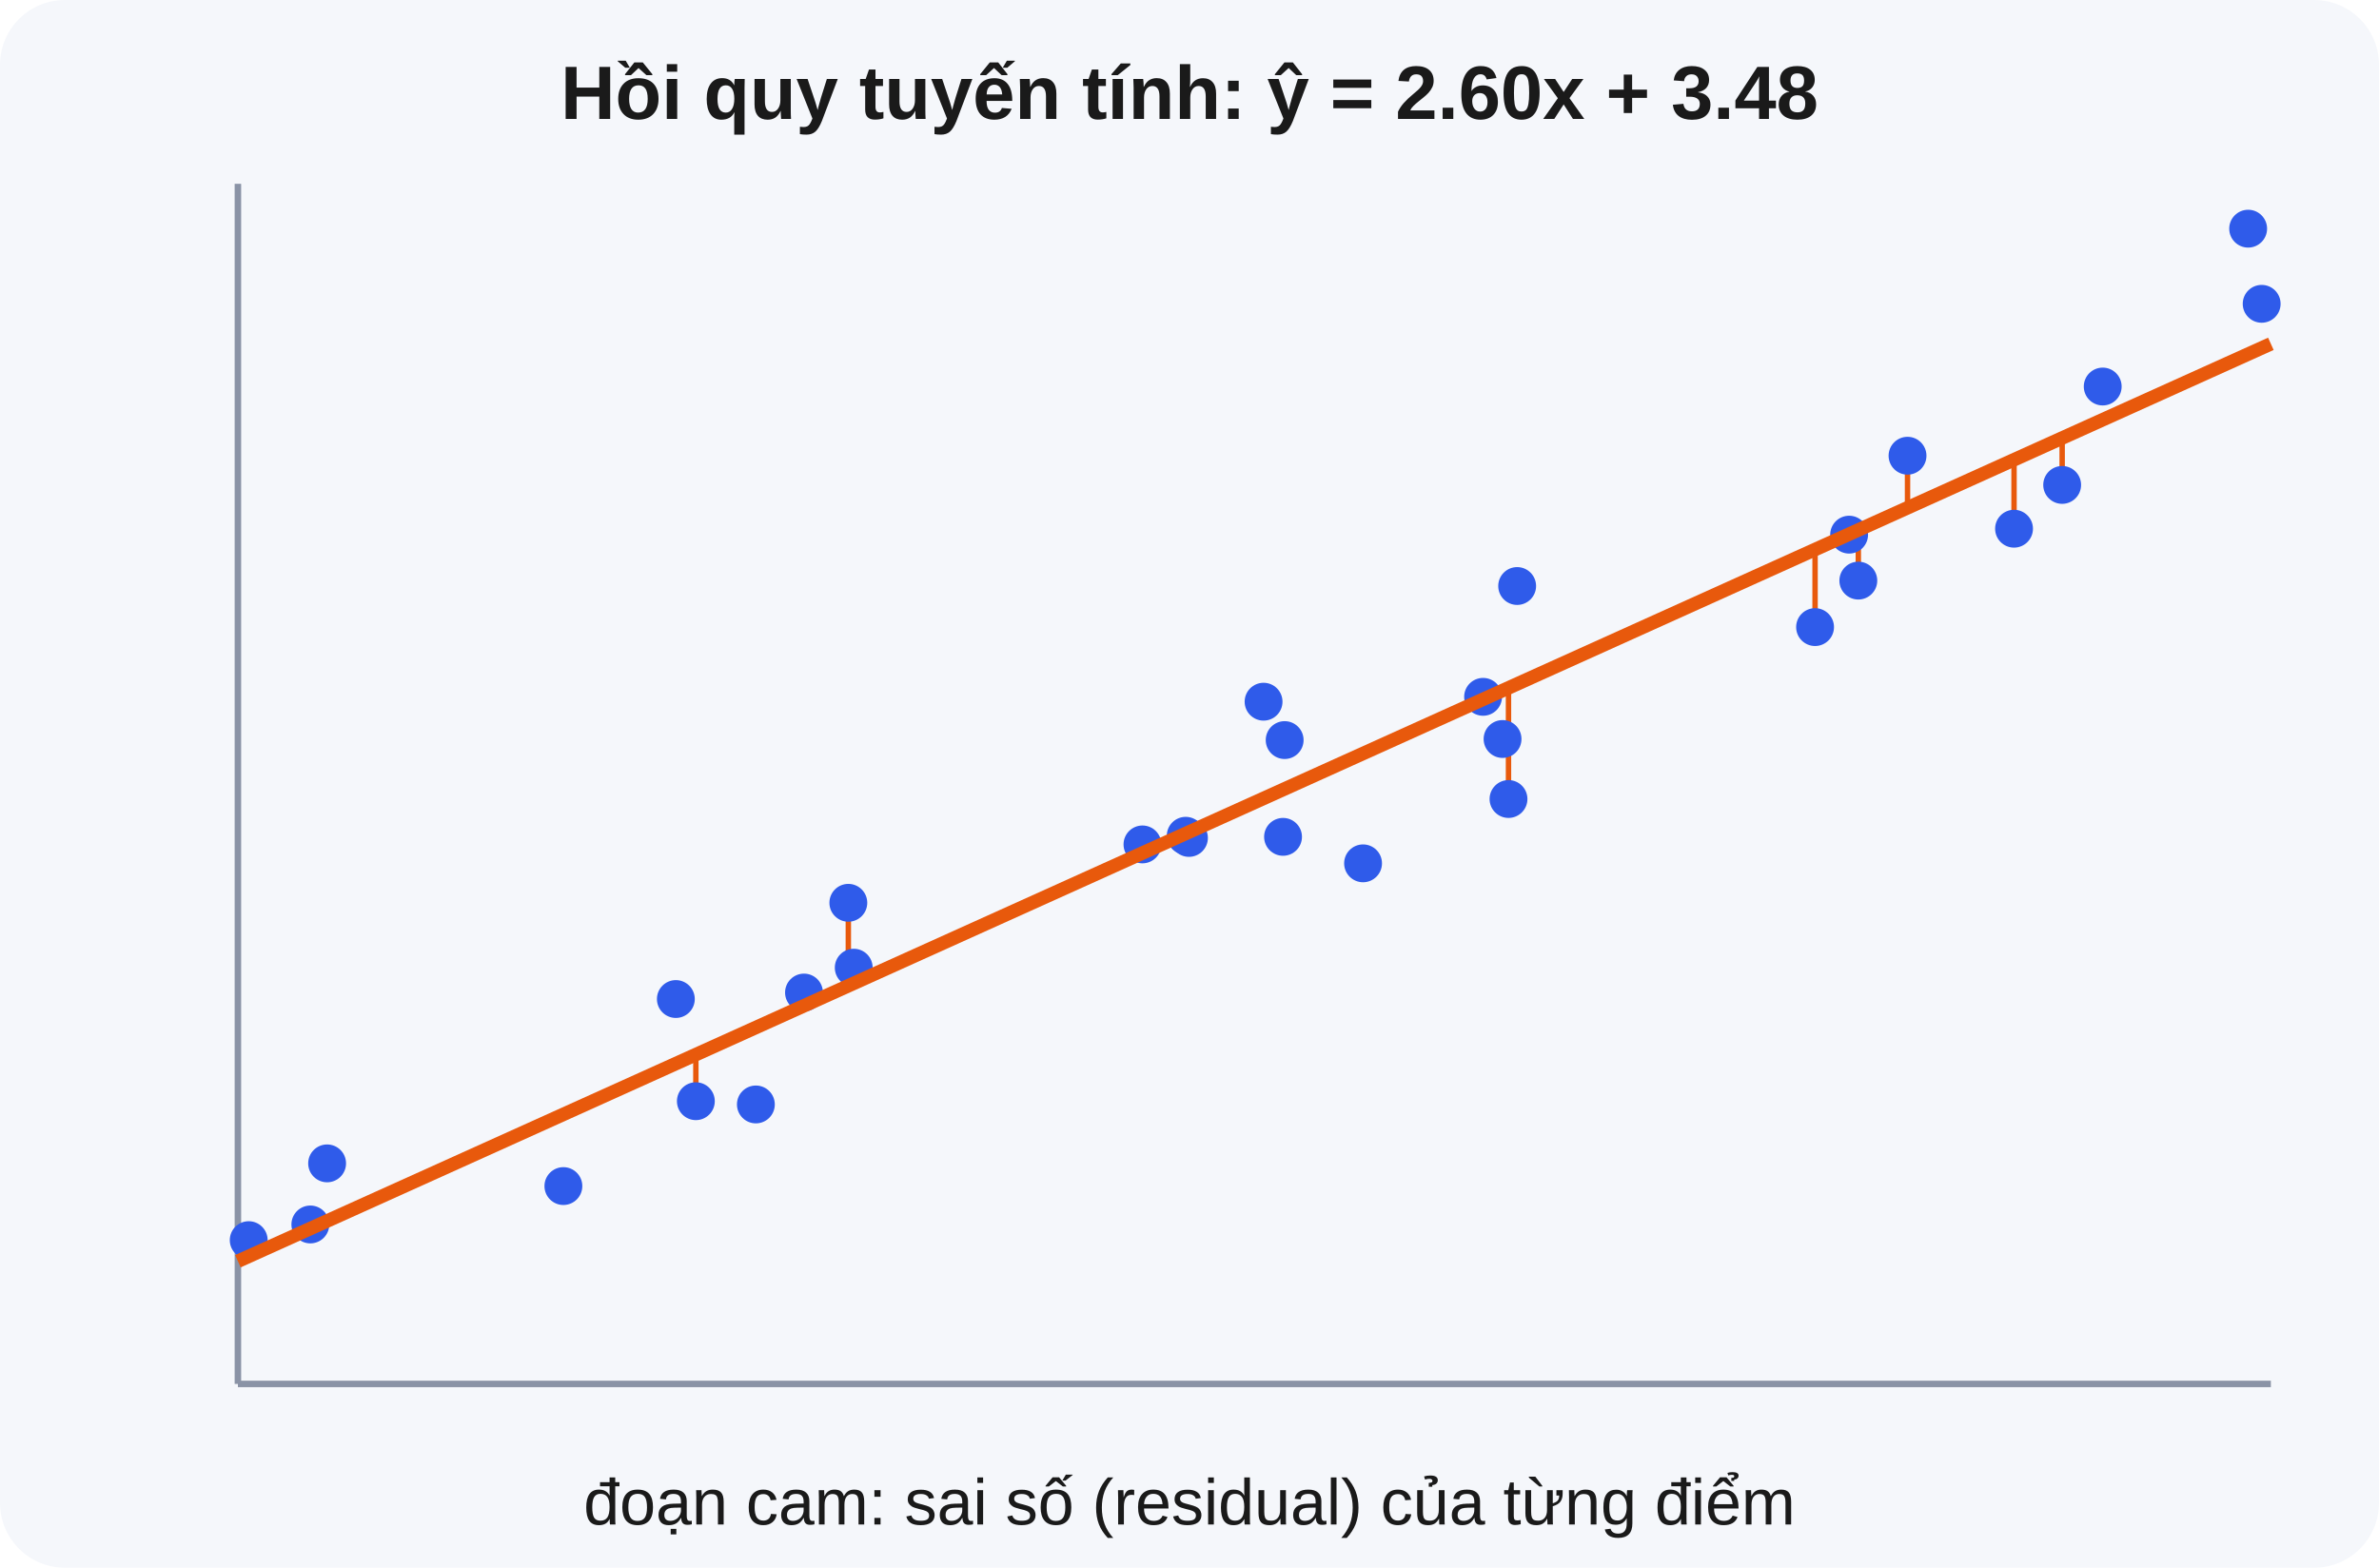
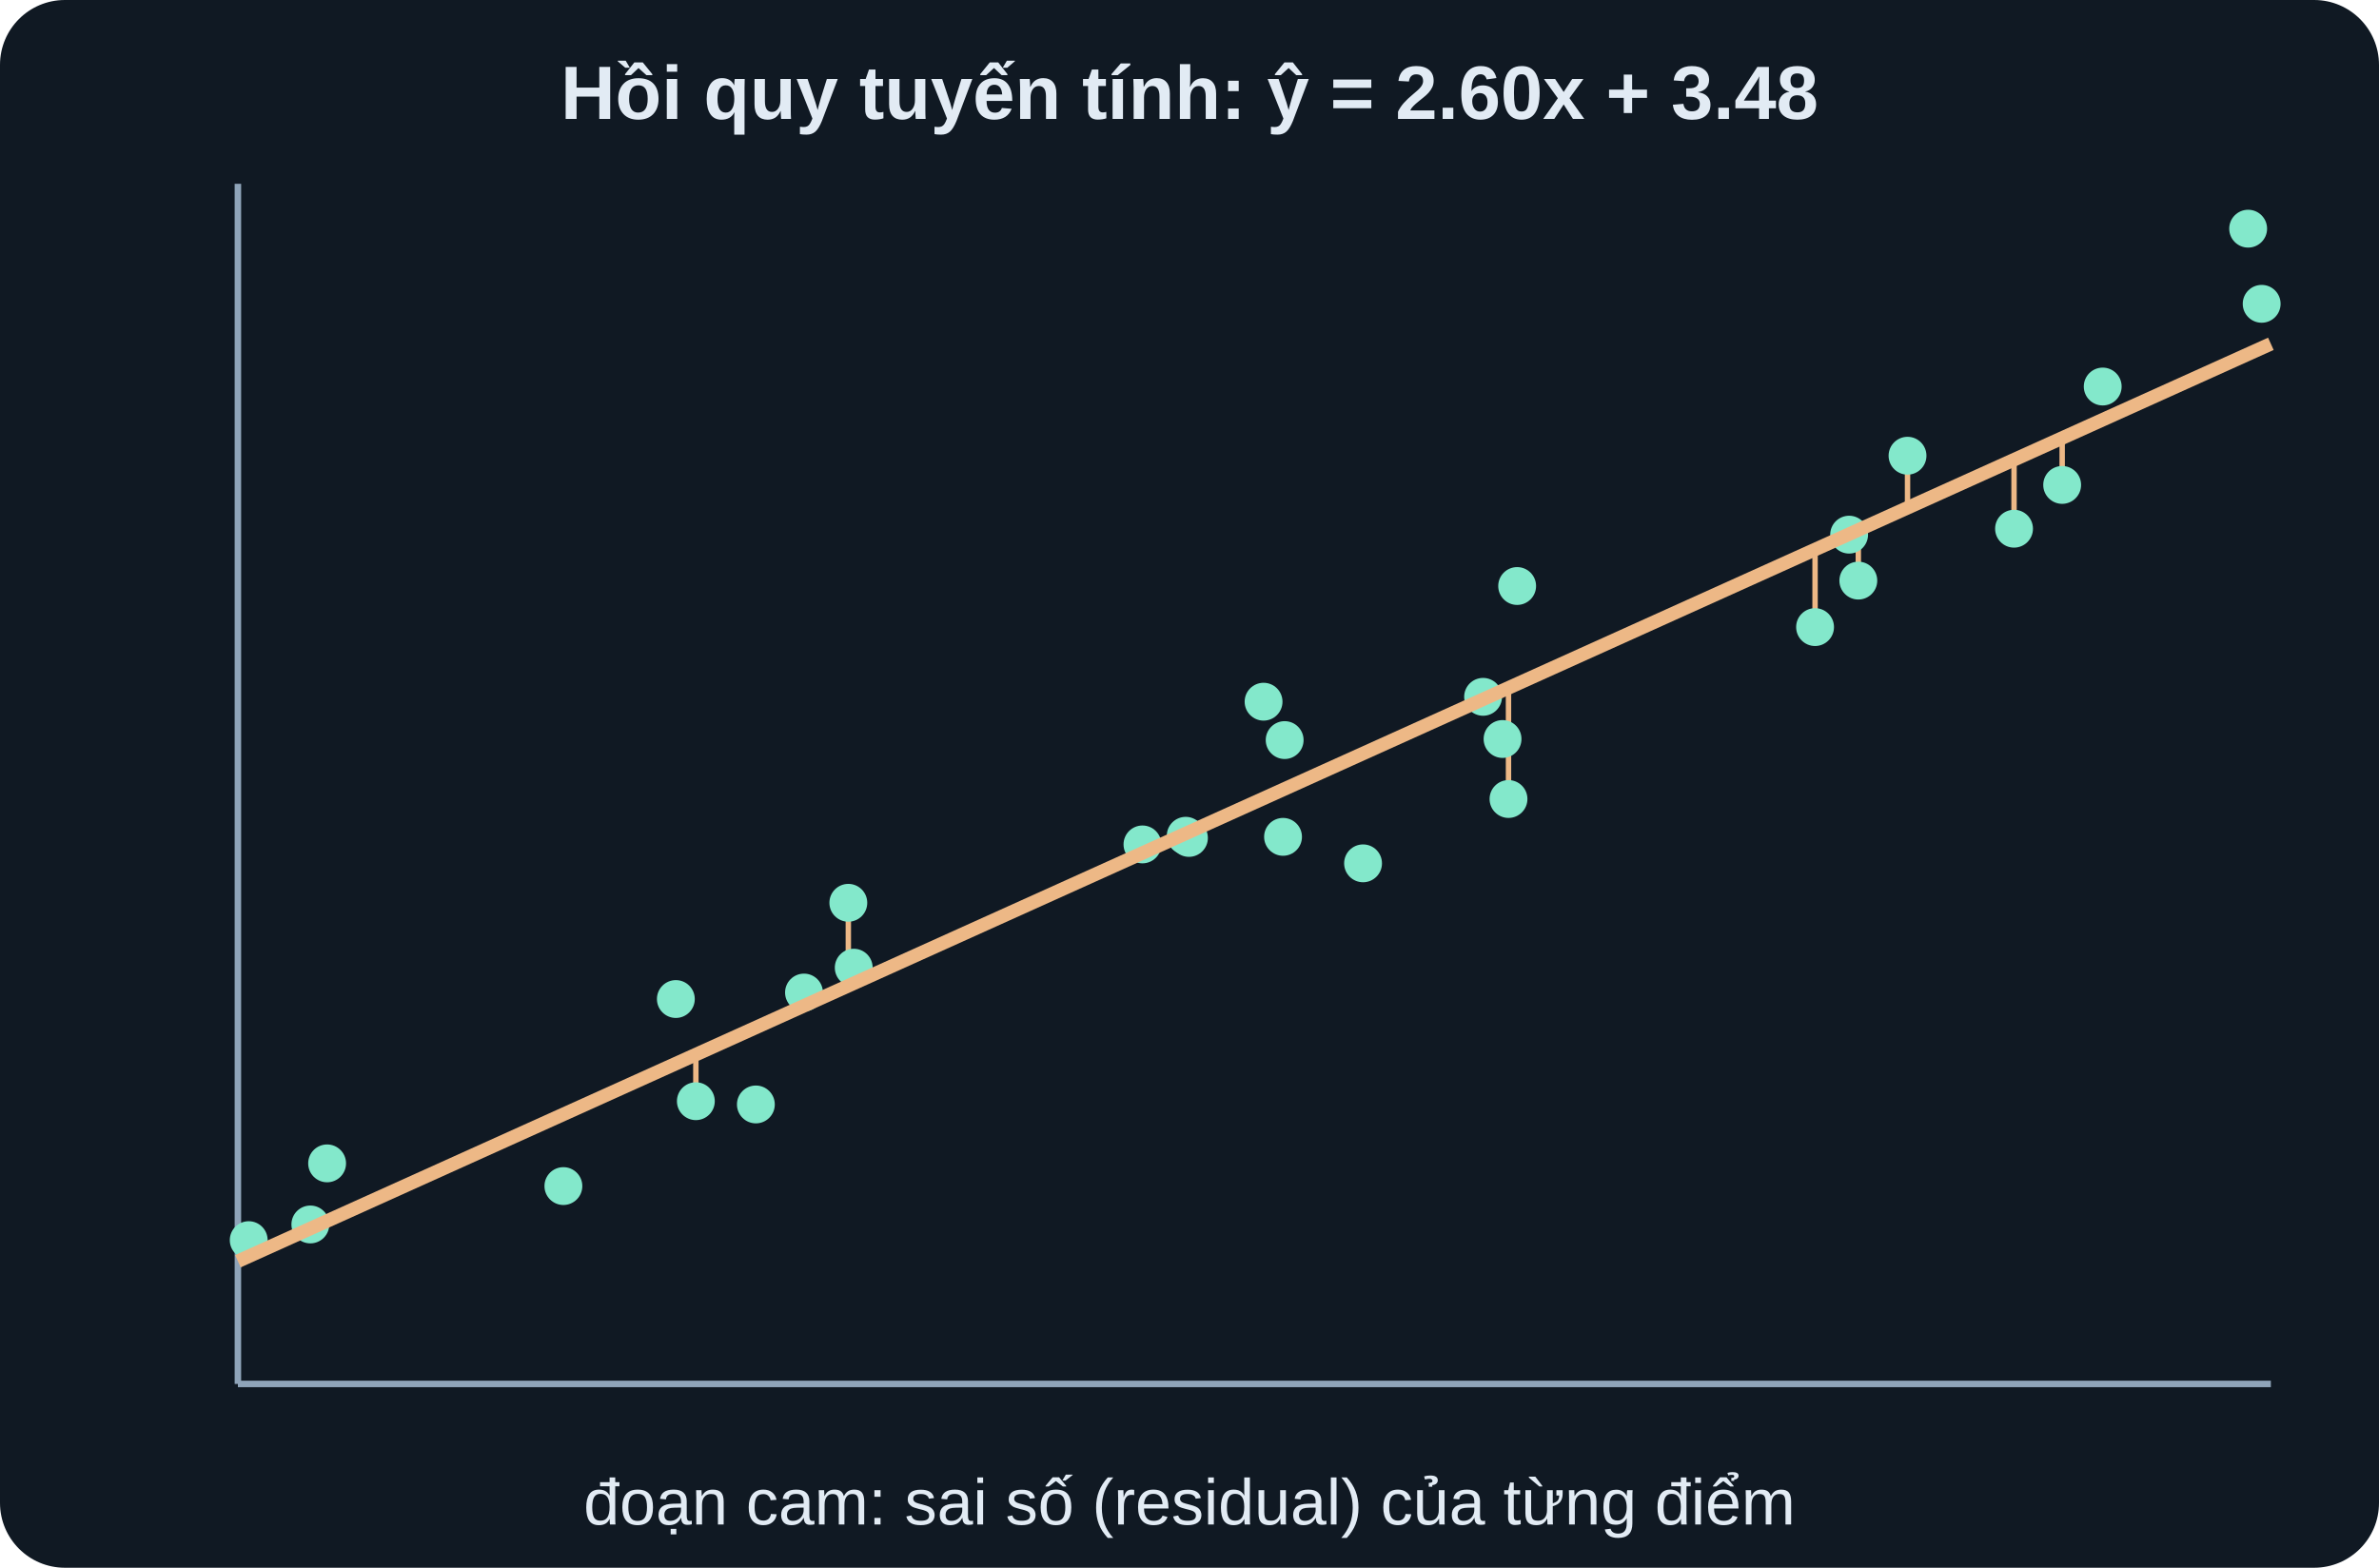
<svg xmlns="http://www.w3.org/2000/svg" viewBox="0 0 440 290" role="img" aria-label="Đường hồi quy và sai số">
  <defs>
    <marker id="ar" viewBox="0 0 10 10" refX="9" refY="5" markerWidth="7" markerHeight="7" orient="auto">
-       <path d="M0,0L10,5L0,10z" fill="#8a93a6" />
+       <path d="M0,0L10,5L0,10z" fill="#8fa4b9" />
    </marker>
  </defs>
-   <rect width="440" height="290" rx="12" fill="#f5f7fb" />
-   <g style="font-family:system-ui,Segoe UI,Arial,sans-serif;font-size:13px;fill:#1a1a1a">
-     <line x1="44.0" y1="256.0" x2="420.0" y2="256.0" stroke="#8a93a6" stroke-width="1.2" />
-     <line x1="44.0" y1="256.0" x2="44.0" y2="34.0" stroke="#8a93a6" stroke-width="1.2" />
-     <line x1="279.0" y1="147.8" x2="279.0" y2="127.2" stroke="#e8590c" stroke-width="1" />
-     <line x1="381.4" y1="89.7" x2="381.4" y2="81.1" stroke="#e8590c" stroke-width="1" />
-     <line x1="335.7" y1="116.0" x2="335.7" y2="101.7" stroke="#e8590c" stroke-width="1" />
-     <line x1="128.7" y1="203.7" x2="128.7" y2="195.1" stroke="#e8590c" stroke-width="1" />
-     <line x1="156.9" y1="167.0" x2="156.9" y2="182.4" stroke="#e8590c" stroke-width="1" />
-     <line x1="372.5" y1="97.8" x2="372.5" y2="85.1" stroke="#e8590c" stroke-width="1" />
-     <line x1="46.0" y1="229.4" x2="46.0" y2="232.4" stroke="#e8590c" stroke-width="1" />
-     <line x1="352.8" y1="84.3" x2="352.8" y2="94.0" stroke="#e8590c" stroke-width="1" />
-     <line x1="343.7" y1="107.4" x2="343.7" y2="98.1" stroke="#e8590c" stroke-width="1" />
-     <line x1="219.9" y1="155.0" x2="219.9" y2="153.9" stroke="#e8590c" stroke-width="1" />
-     <circle cx="279.0" cy="147.8" r="3.5" fill="#2f5bea" />
-     <circle cx="381.4" cy="89.7" r="3.5" fill="#2f5bea" />
-     <circle cx="335.7" cy="116.0" r="3.5" fill="#2f5bea" />
-     <circle cx="128.7" cy="203.7" r="3.5" fill="#2f5bea" />
-     <circle cx="156.9" cy="167.0" r="3.5" fill="#2f5bea" />
-     <circle cx="372.5" cy="97.8" r="3.5" fill="#2f5bea" />
-     <circle cx="46.0" cy="229.4" r="3.5" fill="#2f5bea" />
-     <circle cx="352.8" cy="84.3" r="3.5" fill="#2f5bea" />
-     <circle cx="343.7" cy="107.4" r="3.5" fill="#2f5bea" />
-     <circle cx="219.9" cy="155.0" r="3.5" fill="#2f5bea" />
-     <circle cx="157.9" cy="179.0" r="3.5" fill="#2f5bea" />
-     <circle cx="148.7" cy="183.6" r="3.5" fill="#2f5bea" />
-     <circle cx="139.8" cy="204.3" r="3.5" fill="#2f5bea" />
-     <circle cx="211.3" cy="156.2" r="3.5" fill="#2f5bea" />
-     <circle cx="233.7" cy="129.8" r="3.5" fill="#2f5bea" />
-     <circle cx="252.1" cy="159.7" r="3.5" fill="#2f5bea" />
-     <circle cx="418.3" cy="56.2" r="3.5" fill="#2f5bea" />
-     <circle cx="342.0" cy="98.9" r="3.5" fill="#2f5bea" />
-     <circle cx="277.9" cy="136.7" r="3.5" fill="#2f5bea" />
-     <circle cx="415.8" cy="42.3" r="3.5" fill="#2f5bea" />
-     <circle cx="125.0" cy="184.8" r="3.5" fill="#2f5bea" />
-     <circle cx="104.2" cy="219.4" r="3.5" fill="#2f5bea" />
-     <circle cx="274.3" cy="128.9" r="3.5" fill="#2f5bea" />
-     <circle cx="60.5" cy="215.2" r="3.5" fill="#2f5bea" />
-     <circle cx="57.4" cy="226.5" r="3.5" fill="#2f5bea" />
-     <circle cx="237.6" cy="136.9" r="3.5" fill="#2f5bea" />
-     <circle cx="219.3" cy="154.6" r="3.5" fill="#2f5bea" />
-     <circle cx="388.9" cy="71.5" r="3.5" fill="#2f5bea" />
-     <circle cx="280.6" cy="108.4" r="3.5" fill="#2f5bea" />
-     <circle cx="237.3" cy="154.8" r="3.5" fill="#2f5bea" />
-     <line x1="44.0" y1="233.3" x2="420.0" y2="63.6" stroke="#e8590c" stroke-width="2.5" />
-     <text x="220.0" y="22.0" text-anchor="middle" font-size="14" fill="#1a1a1a" font-weight="600">Hồi quy tuyến tính: ŷ = 2.60x + 3.48</text>
-     <text x="220.0" y="282.0" text-anchor="middle" font-size="12" fill="#1a1a1a" font-weight="normal">đoạn cam: sai số (residual) của từng điểm</text>
+   <rect width="440" height="290" rx="12" fill="#101923" />
+   <g style="font-family:system-ui,Segoe UI,Arial,sans-serif;font-size:13px;fill:#e2ebf4">
+     <line x1="44.0" y1="256.0" x2="420.0" y2="256.0" stroke="#8fa4b9" stroke-width="1.2" />
+     <line x1="44.0" y1="256.0" x2="44.0" y2="34.0" stroke="#8fa4b9" stroke-width="1.2" />
+     <line x1="279.0" y1="147.8" x2="279.0" y2="127.2" stroke="#edb886" stroke-width="1" />
+     <line x1="381.4" y1="89.7" x2="381.4" y2="81.1" stroke="#edb886" stroke-width="1" />
+     <line x1="335.7" y1="116.0" x2="335.7" y2="101.7" stroke="#edb886" stroke-width="1" />
+     <line x1="128.7" y1="203.7" x2="128.7" y2="195.1" stroke="#edb886" stroke-width="1" />
+     <line x1="156.9" y1="167.0" x2="156.9" y2="182.4" stroke="#edb886" stroke-width="1" />
+     <line x1="372.5" y1="97.8" x2="372.5" y2="85.1" stroke="#edb886" stroke-width="1" />
+     <line x1="46.0" y1="229.4" x2="46.0" y2="232.4" stroke="#edb886" stroke-width="1" />
+     <line x1="352.8" y1="84.3" x2="352.8" y2="94.0" stroke="#edb886" stroke-width="1" />
+     <line x1="343.7" y1="107.4" x2="343.7" y2="98.1" stroke="#edb886" stroke-width="1" />
+     <line x1="219.9" y1="155.0" x2="219.9" y2="153.9" stroke="#edb886" stroke-width="1" />
+     <circle cx="279.0" cy="147.8" r="3.5" fill="#83e8cb" />
+     <circle cx="381.4" cy="89.7" r="3.5" fill="#83e8cb" />
+     <circle cx="335.7" cy="116.0" r="3.5" fill="#83e8cb" />
+     <circle cx="128.7" cy="203.7" r="3.5" fill="#83e8cb" />
+     <circle cx="156.9" cy="167.0" r="3.5" fill="#83e8cb" />
+     <circle cx="372.5" cy="97.8" r="3.5" fill="#83e8cb" />
+     <circle cx="46.0" cy="229.4" r="3.5" fill="#83e8cb" />
+     <circle cx="352.8" cy="84.3" r="3.5" fill="#83e8cb" />
+     <circle cx="343.7" cy="107.4" r="3.5" fill="#83e8cb" />
+     <circle cx="219.9" cy="155.0" r="3.5" fill="#83e8cb" />
+     <circle cx="157.9" cy="179.0" r="3.5" fill="#83e8cb" />
+     <circle cx="148.7" cy="183.6" r="3.5" fill="#83e8cb" />
+     <circle cx="139.8" cy="204.3" r="3.5" fill="#83e8cb" />
+     <circle cx="211.3" cy="156.2" r="3.5" fill="#83e8cb" />
+     <circle cx="233.7" cy="129.8" r="3.5" fill="#83e8cb" />
+     <circle cx="252.1" cy="159.7" r="3.5" fill="#83e8cb" />
+     <circle cx="418.3" cy="56.2" r="3.5" fill="#83e8cb" />
+     <circle cx="342.0" cy="98.9" r="3.5" fill="#83e8cb" />
+     <circle cx="277.9" cy="136.7" r="3.5" fill="#83e8cb" />
+     <circle cx="415.8" cy="42.3" r="3.5" fill="#83e8cb" />
+     <circle cx="125.0" cy="184.8" r="3.5" fill="#83e8cb" />
+     <circle cx="104.2" cy="219.4" r="3.5" fill="#83e8cb" />
+     <circle cx="274.3" cy="128.9" r="3.5" fill="#83e8cb" />
+     <circle cx="60.5" cy="215.2" r="3.5" fill="#83e8cb" />
+     <circle cx="57.4" cy="226.5" r="3.5" fill="#83e8cb" />
+     <circle cx="237.6" cy="136.9" r="3.5" fill="#83e8cb" />
+     <circle cx="219.3" cy="154.6" r="3.5" fill="#83e8cb" />
+     <circle cx="388.9" cy="71.5" r="3.5" fill="#83e8cb" />
+     <circle cx="280.6" cy="108.4" r="3.5" fill="#83e8cb" />
+     <circle cx="237.3" cy="154.8" r="3.5" fill="#83e8cb" />
+     <line x1="44.0" y1="233.3" x2="420.0" y2="63.6" stroke="#edb886" stroke-width="2.5" />
+     <text x="220.0" y="22.0" text-anchor="middle" font-size="14" fill="#e2ebf4" font-weight="600">Hồi quy tuyến tính: ŷ = 2.60x + 3.48</text>
+     <text x="220.0" y="282.0" text-anchor="middle" font-size="12" fill="#e2ebf4" font-weight="normal">đoạn cam: sai số (residual) của từng điểm</text>
  </g>
</svg>
